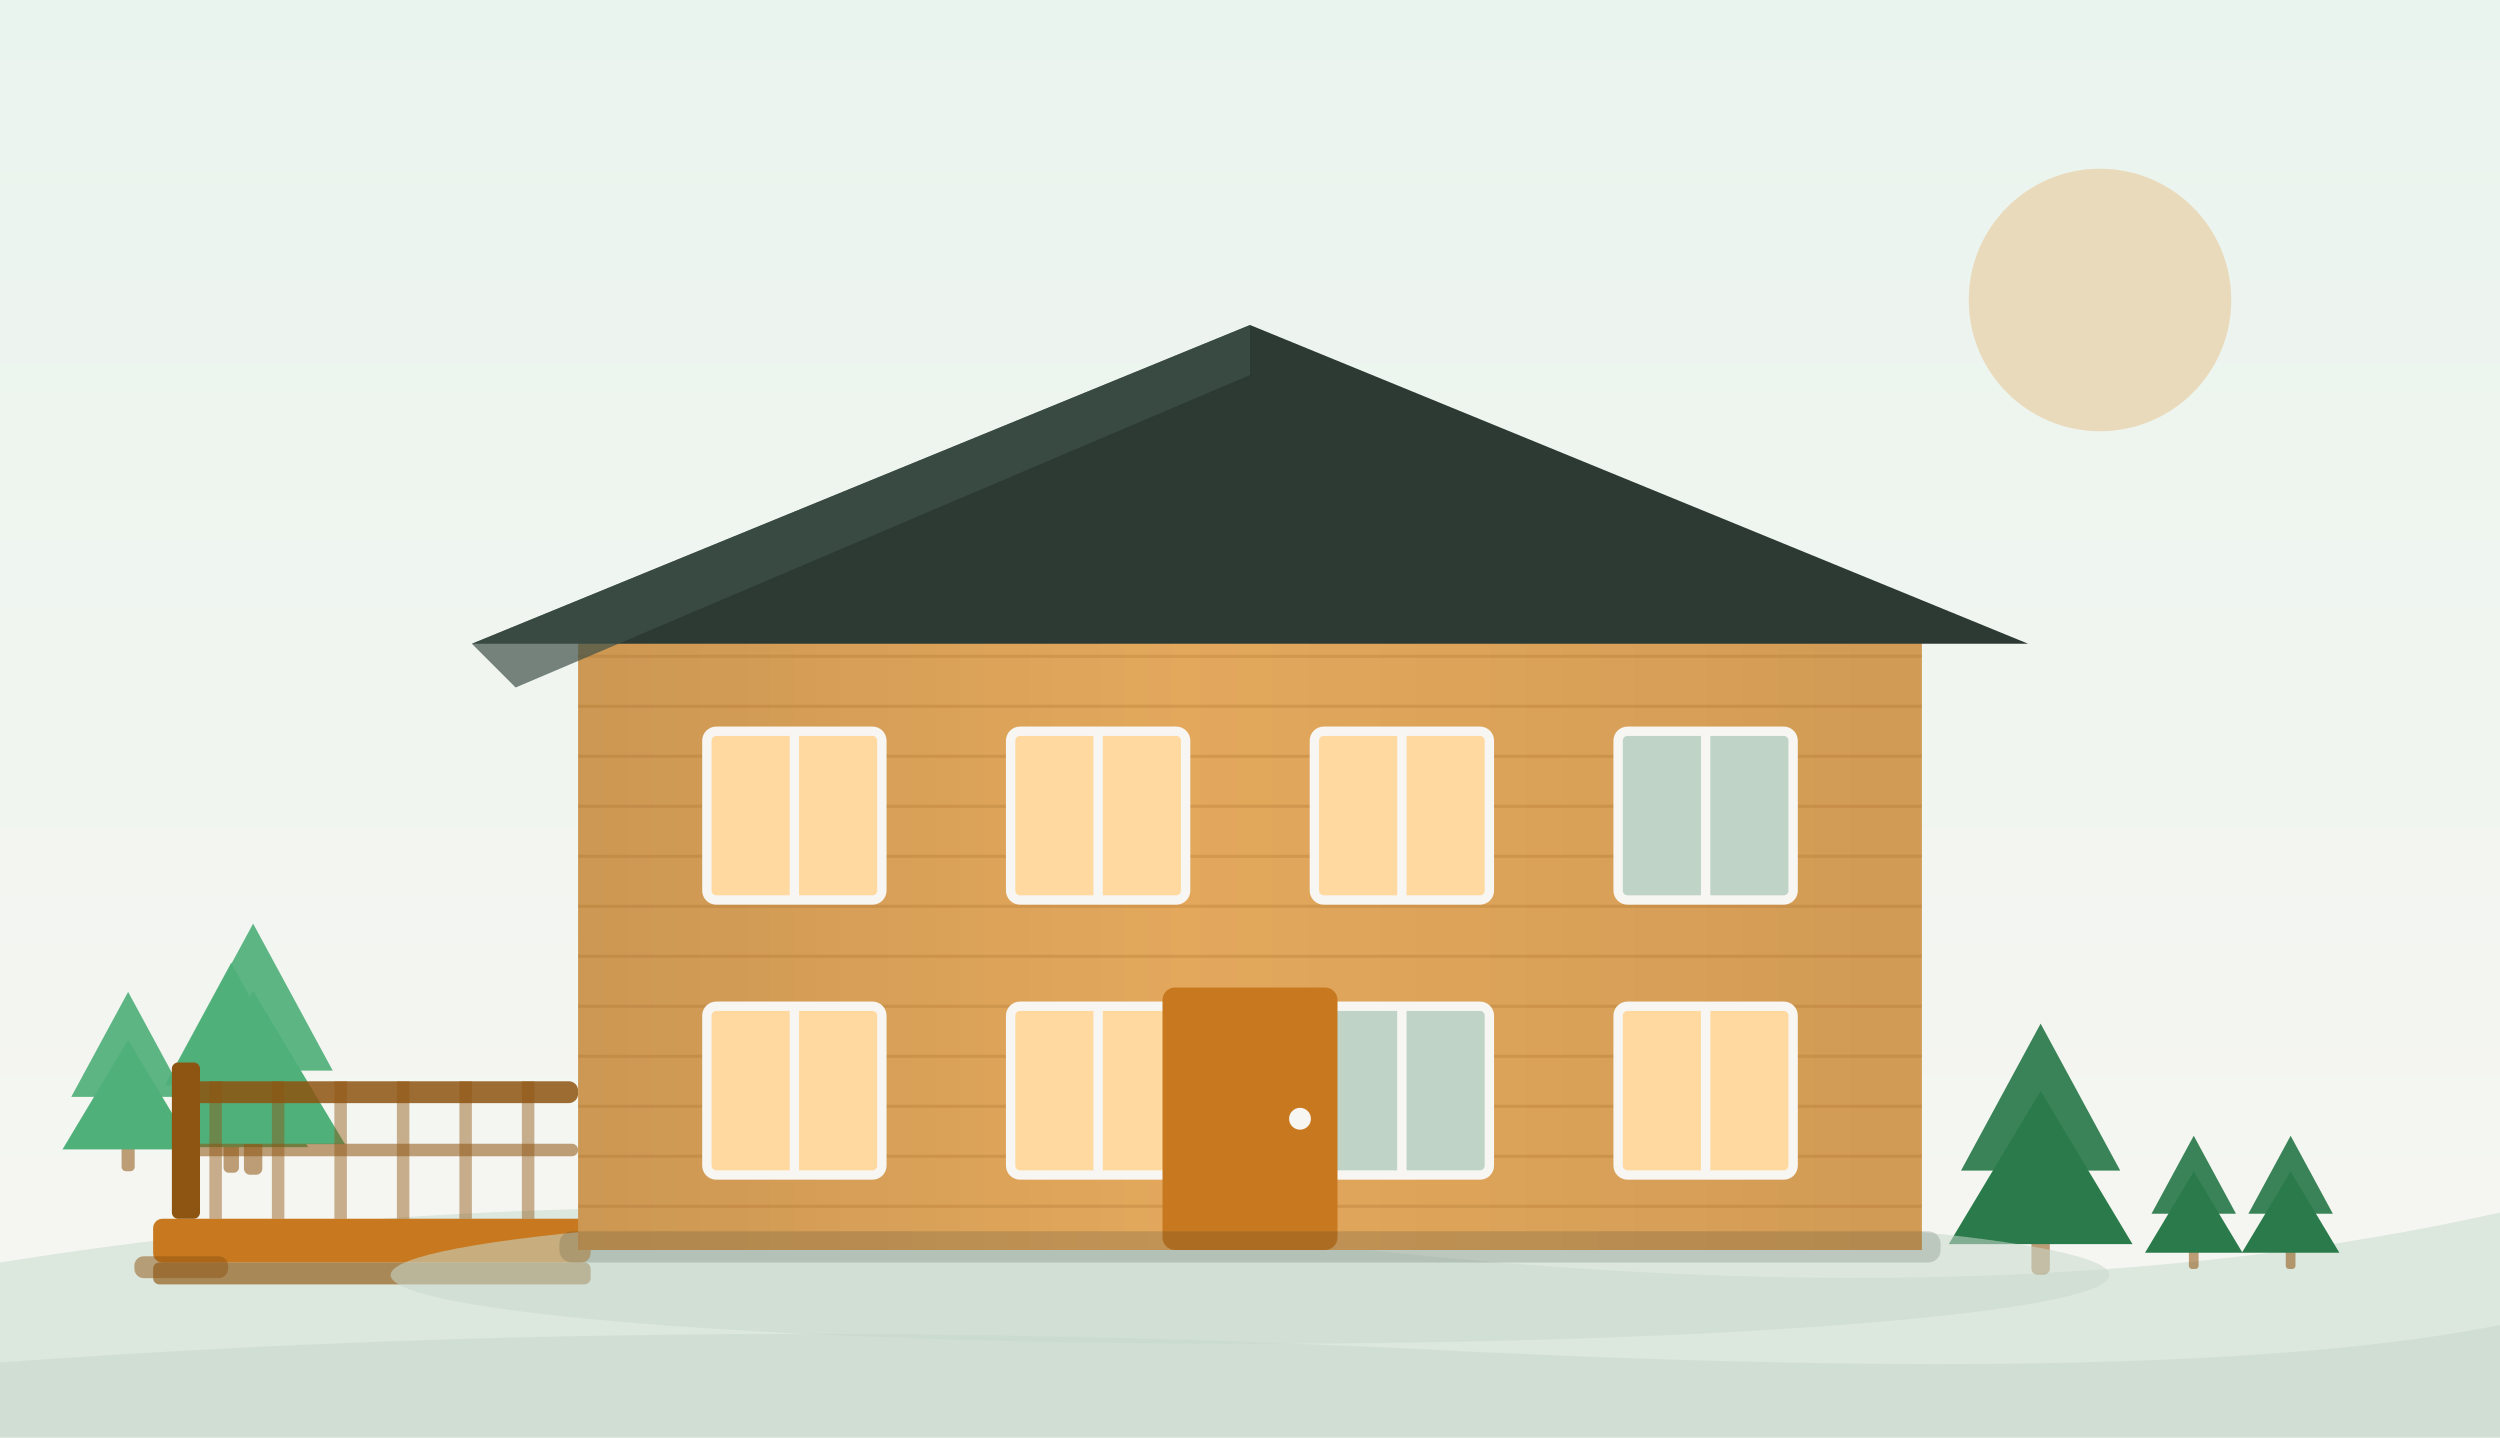
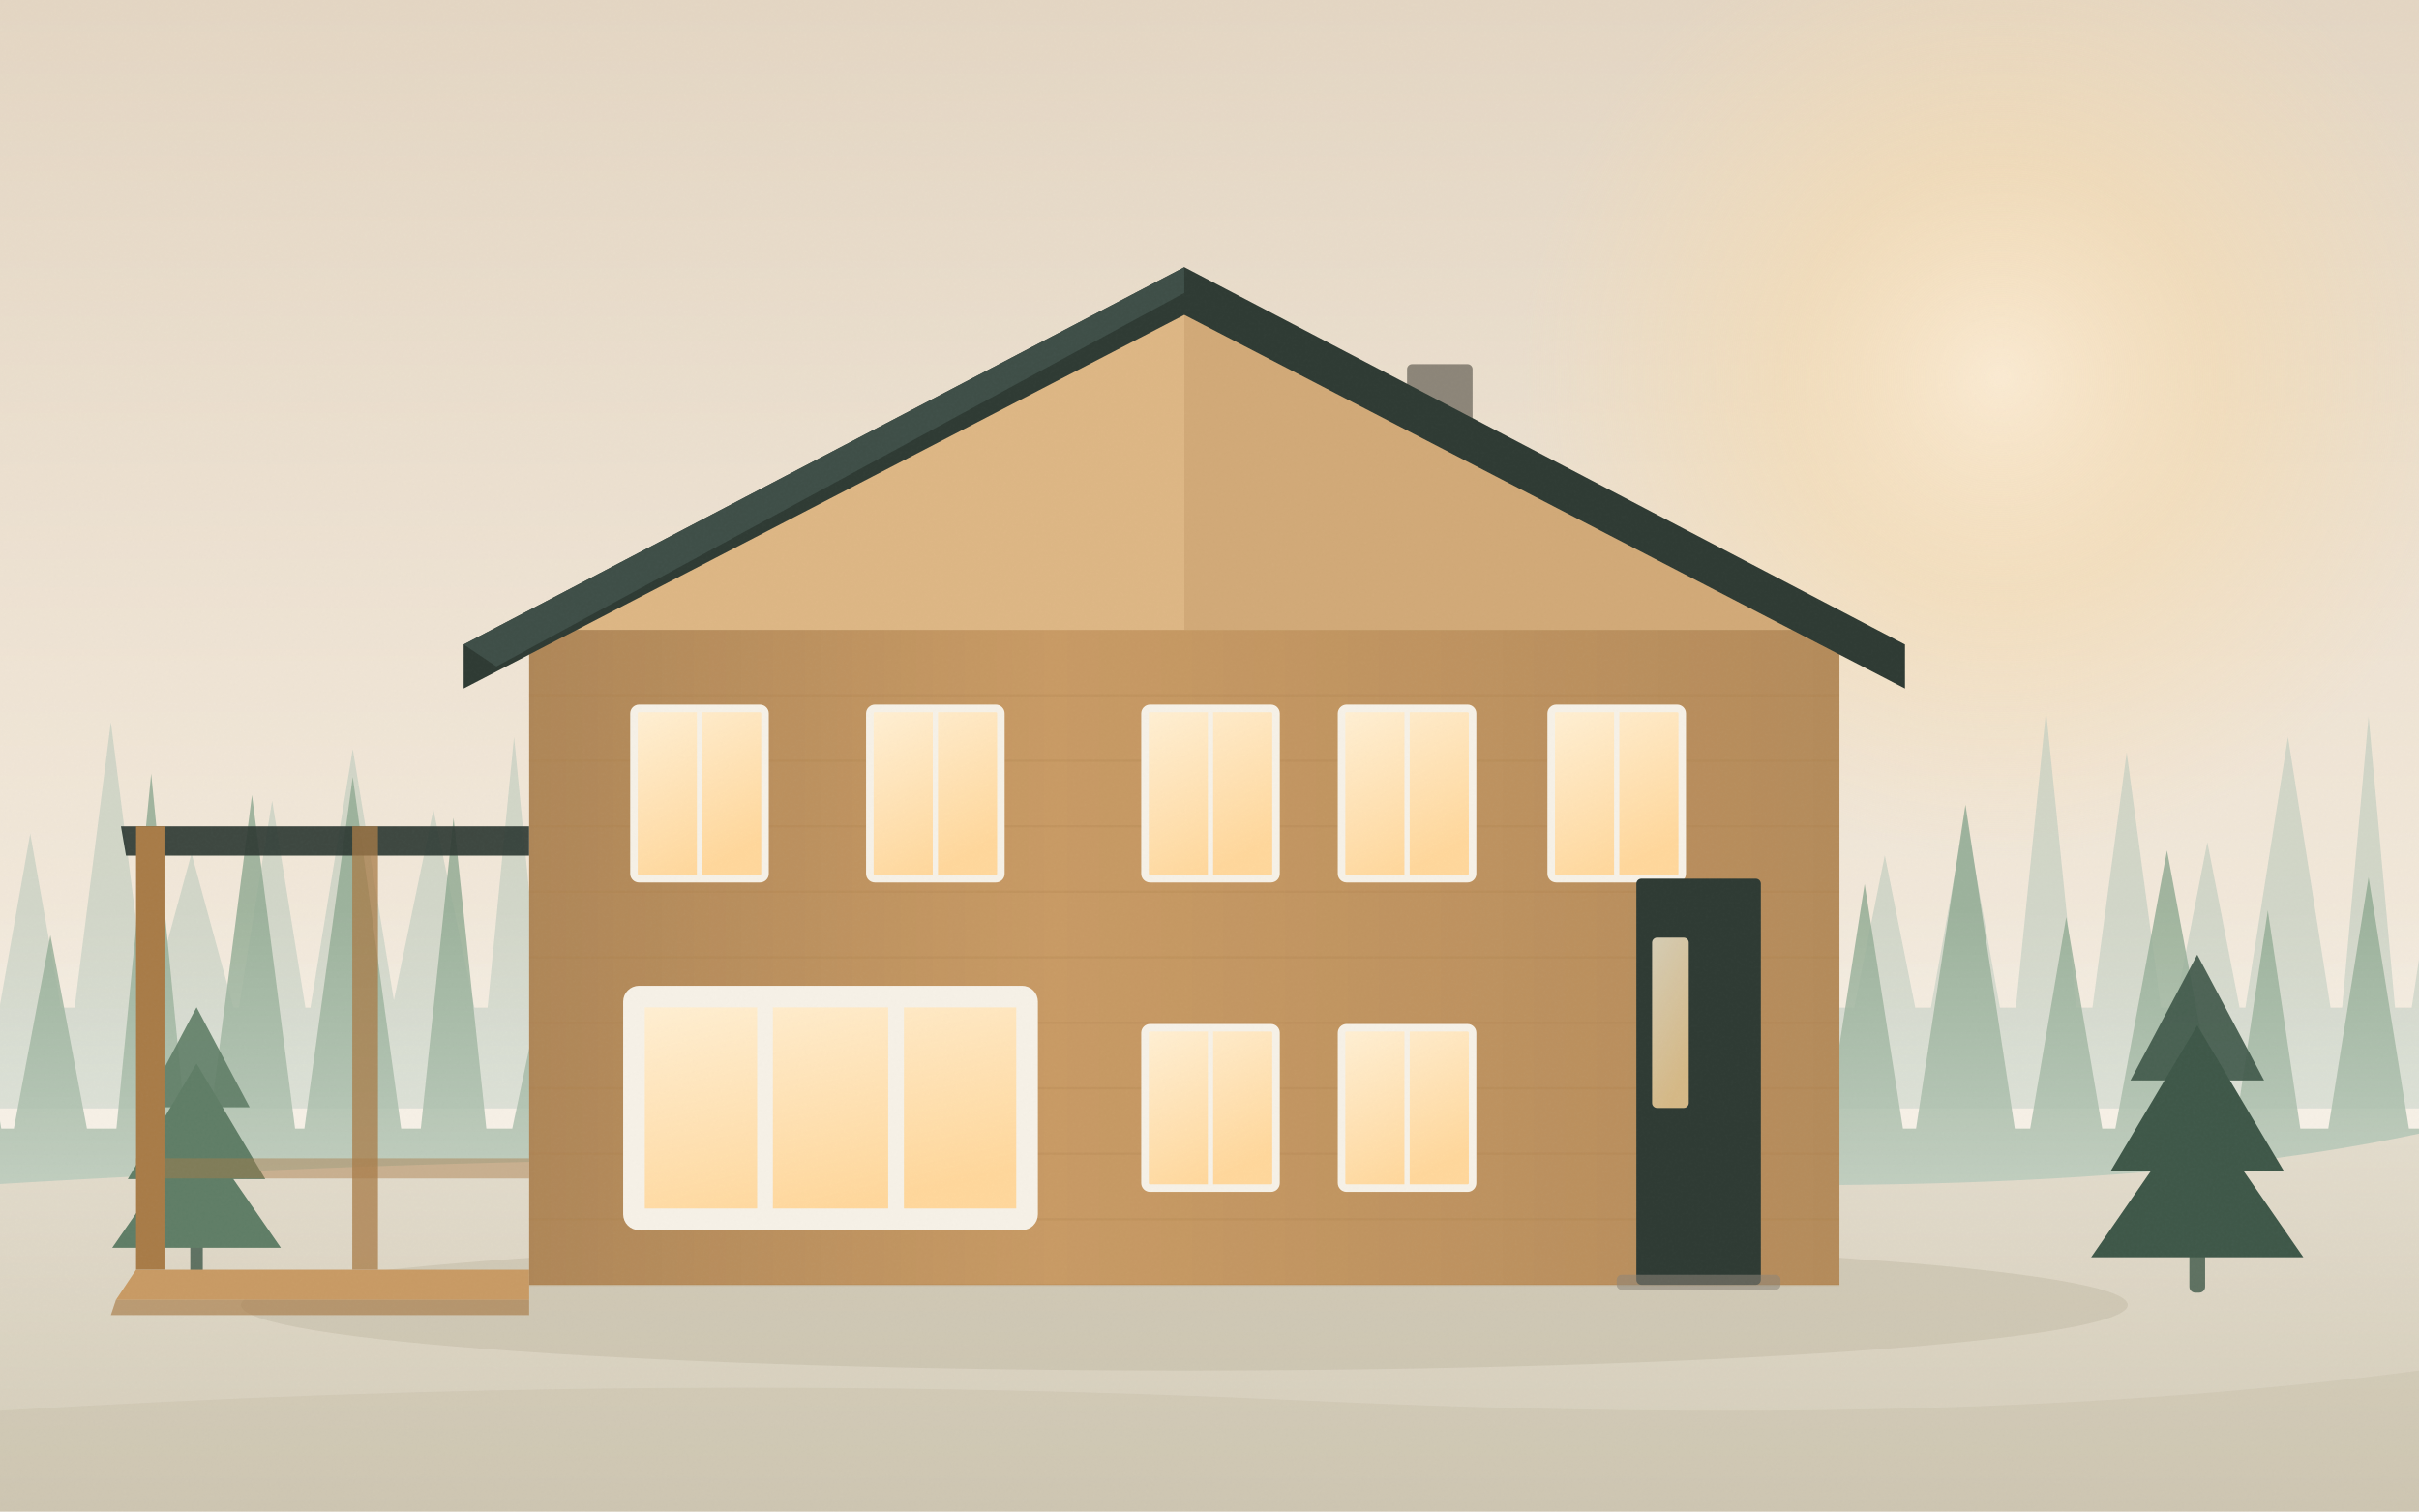
- <svg xmlns="http://www.w3.org/2000/svg" viewBox="0 0 800 460" role="img" aria-label="Каркасный дом КД-38, 10×12 м">
+ <svg xmlns="http://www.w3.org/2000/svg" viewBox="0 0 960 600" role="img" aria-label="Каркасный дом КД-38, 10×12 м, 200 м²">
  <defs>
    <linearGradient id="sky" x1="0" y1="0" x2="0" y2="1">
-       <stop offset="0" stop-color="#EAF4EE" />
-       <stop offset="1" stop-color="#F7F6F2" />
+       <stop offset="0" stop-color="#E4D6C3" />
+       <stop offset=".45" stop-color="#EFE4D4" />
+       <stop offset="1" stop-color="#F6F1E7" />
+     </linearGradient>
+     <radialGradient id="sunGlow" cx=".5" cy=".5" r=".5">
+       <stop offset="0" stop-color="#FBEBD2" stop-opacity=".95" />
+       <stop offset=".45" stop-color="#F7DCB0" stop-opacity=".55" />
+       <stop offset="1" stop-color="#F7DCB0" stop-opacity="0" />
+     </radialGradient>
+     <linearGradient id="glassGrad" x1="0" y1="0" x2=".4" y2="1">
+       <stop offset="0" stop-color="#FFF0D4" />
+       <stop offset="1" stop-color="#FFD79B" />
    </linearGradient>
    <linearGradient id="wallShade" x1="0" y1="0" x2="1" y2="0">
-       <stop offset="0" stop-color="#000" stop-opacity=".10" />
-       <stop offset=".45" stop-color="#000" stop-opacity="0" />
-       <stop offset="1" stop-color="#000" stop-opacity=".08" />
+       <stop offset="0" stop-color="#000" stop-opacity=".13" />
+       <stop offset=".4" stop-color="#000" stop-opacity="0" />
+       <stop offset="1" stop-color="#000" stop-opacity=".10" />
    </linearGradient>
+     <linearGradient id="mist" x1="0" y1="0" x2="0" y2="1">
+       <stop offset="0" stop-color="#fff" stop-opacity="0" />
+       <stop offset="1" stop-color="#fff" stop-opacity=".55" />
+     </linearGradient>
+     <linearGradient id="groundGrad" x1="0" y1="0" x2="0" y2="1">
+       <stop offset="0" stop-color="#E3DCCC" />
+       <stop offset="1" stop-color="#D3CBB8" />
+     </linearGradient>
+     <filter id="grain">
+       <feTurbulence type="fractalNoise" baseFrequency=".9" numOctaves="2" stitchTiles="stitch" />
+       <feColorMatrix type="saturate" values="0" />
+       <feComponentTransfer>
+         <feFuncA type="linear" slope=".055" />
+       </feComponentTransfer>
+     </filter>
+     <filter id="soft">
+       <feGaussianBlur stdDeviation="6" />
+     </filter>
  </defs>
-   <rect width="800" height="460" fill="url(#sky)" />
-   <circle cx="672" cy="96" r="42" fill="#E3A85C" opacity=".35" />
-   <path d="M0 404 Q200 372 420 398 T800 388 V460 H0 Z" fill="#DCE7DE" />
-   <g transform="translate(702 404) scale(0.52)">
-     <rect x="-3" y="-16" width="6" height="20" rx="2" fill="#8E5411" opacity=".55" />
-     <path d="M0 -78 L26 -30 H-26 Z" fill="#2A7A4B" opacity=".92" />
-     <path d="M0 -56 L30 -6 H-30 Z" fill="#2A7A4B" />
-   </g>
-   <g transform="translate(733 404) scale(0.52)">
-     <rect x="-3" y="-16" width="6" height="20" rx="2" fill="#8E5411" opacity=".55" />
-     <path d="M0 -78 L26 -30 H-26 Z" fill="#2A7A4B" opacity=".92" />
-     <path d="M0 -56 L30 -6 H-30 Z" fill="#2A7A4B" />
-   </g>
-   <g transform="translate(41 372) scale(0.70)">
-     <rect x="-3" y="-16" width="6" height="20" rx="2" fill="#8E5411" opacity=".55" />
-     <path d="M0 -78 L26 -30 H-26 Z" fill="#4FB07A" opacity=".92" />
-     <path d="M0 -56 L30 -6 H-30 Z" fill="#4FB07A" />
-   </g>
-   <g transform="translate(74 372) scale(0.82)">
-     <rect x="-3" y="-16" width="6" height="20" rx="2" fill="#8E5411" opacity=".55" />
-     <path d="M0 -78 L26 -30 H-26 Z" fill="#4FB07A" opacity=".92" />
-     <path d="M0 -56 L30 -6 H-30 Z" fill="#4FB07A" />
-   </g>
-   <g transform="translate(81 372) scale(0.98)">
-     <rect x="-3" y="-16" width="6" height="20" rx="2" fill="#8E5411" opacity=".55" />
-     <path d="M0 -78 L26 -30 H-26 Z" fill="#4FB07A" opacity=".92" />
-     <path d="M0 -56 L30 -6 H-30 Z" fill="#4FB07A" />
-   </g>
-   <g transform="translate(653 404) scale(0.98)">
-     <rect x="-3" y="-16" width="6" height="20" rx="2" fill="#8E5411" opacity=".55" />
-     <path d="M0 -78 L26 -30 H-26 Z" fill="#2A7A4B" opacity=".92" />
-     <path d="M0 -56 L30 -6 H-30 Z" fill="#2A7A4B" />
+   <rect width="960" height="600" fill="url(#sky)" />
+   <circle cx="793.739" cy="150" r="190" fill="url(#sunGlow)" />
+   <path d="M-20 440 L-37.5 400.0 L-20.0 336.2 L-2.5 400.0 L-0.2 400.0 L12.0 330.9 L24.2 400.0 L29.6 400.0 L44.0 286.6 L58.4 400.0 L59.3 400.0 L76.0 338.8 L92.7 400.0 L94.8 400.0 L108.0 317.8 L121.2 400.0 L123.2 400.0 L140.0 297.3 L156.8 400.0 L155.7 400.0 L172.0 321.4 L188.3 400.0 L193.5 400.0 L204.0 292.5 L214.5 400.0 L219.7 400.0 L236.0 290.4 L252.3 400.0 L255.0 400.0 L268.0 297.8 L281.0 400.0 L283.0 400.0 L300.0 292.0 L317.0 400.0 L314.1 400.0 L332.0 312.4 L349.9 400.0 L349.7 400.0 L364.0 330.0 L378.3 400.0 L379.8 400.0 L396.0 293.1 L412.2 400.0 L411.3 400.0 L428.0 291.7 L444.7 400.0 L444.5 400.0 L460.0 340.6 L475.5 400.0 L476.0 400.0 L492.0 297.0 L508.0 400.0 L507.7 400.0 L524.0 321.4 L540.3 400.0 L542.5 400.0 L556.0 281.7 L569.5 400.0 L576.6 400.0 L588.0 331.8 L599.4 400.0 L605.8 400.0 L620.0 302.2 L634.2 400.0 L636.0 400.0 L652.0 332.2 L668.0 400.0 L672.5 400.0 L684.0 293.7 L695.5 400.0 L703.0 400.0 L716.0 304.5 L729.0 400.0 L735.9 400.0 L748.0 339.5 L760.1 400.0 L766.3 400.0 L780.0 323.4 L793.7 400.0 L800.0 400.0 L812.0 282.3 L824.0 400.0 L830.4 400.0 L844.0 298.7 L857.6 400.0 L863.2 400.0 L876.0 334.3 L888.8 400.0 L891.1 400.0 L908.0 292.5 L924.9 400.0 L929.5 400.0 L940.0 284.4 L950.5 400.0 L957.1 400.0 L972.0 301.5 L986.9 400.0 L1000 440 Z" fill="#C3CEC0" opacity="0.7" />
+   <path d="M-20 488 L-40.5 448.0 L-20.0 324.3 L0.5 448.0 L5.5 448.0 L20.0 371.2 L34.5 448.0 L46.2 448.0 L60.0 307.1 L73.8 448.0 L82.9 448.0 L100.0 315.6 L117.1 448.0 L120.8 448.0 L140.0 308.4 L159.2 448.0 L167.0 448.0 L180.0 324.6 L193.0 448.0 L203.3 448.0 L220.0 369.0 L236.7 448.0 L246.6 448.0 L260.0 321.5 L273.4 448.0 L287.4 448.0 L300.0 303.4 L312.6 448.0 L326.3 448.0 L340.0 309.3 L353.7 448.0 L362.2 448.0 L380.0 320.7 L397.8 448.0 L399.7 448.0 L420.0 365.3 L440.3 448.0 L447.3 448.0 L460.0 328.1 L472.7 448.0 L487.1 448.0 L500.0 325.6 L512.9 448.0 L521.3 448.0 L540.0 340.5 L558.7 448.0 L562.7 448.0 L580.0 366.1 L597.3 448.0 L599.0 448.0 L620.0 359.0 L641.0 448.0 L639.7 448.0 L660.0 324.1 L680.3 448.0 L683.7 448.0 L700.0 323.1 L716.3 448.0 L724.8 448.0 L740.0 350.9 L755.2 448.0 L760.4 448.0 L780.0 319.4 L799.6 448.0 L805.7 448.0 L820.0 364.0 L834.3 448.0 L839.5 448.0 L860.0 337.6 L880.5 448.0 L887.1 448.0 L900.0 361.4 L912.9 448.0 L924.0 448.0 L940.0 348.2 L956.0 448.0 L965.2 448.0 L980.0 349.9 L994.8 448.0 L1000 488 Z" fill="#93AB94" opacity="0.85" />
+   <rect x="0" y="360" width="960" height="130" fill="url(#mist)" opacity=".7" />
+   <path d="M0 470 Q300 452 560 466 T960 450 V600 H0 Z" fill="url(#groundGrad)" />
+   <g transform="translate(78 504) scale(0.62)">
+     <rect x="-4" y="-24" width="8" height="28" rx="3" fill="#3E5748" opacity=".8" />
+     <path d="M0 -168 L34 -104 H-34 Z" fill="#5F7D66" opacity=".9" />
+     <path d="M0 -132 L44 -58 H-44 Z" fill="#5F7D66" />
+     <path d="M0 -92 L54 -14 H-54 Z" fill="#5F7D66" />
  </g>
  <g>
-     <rect x="49" y="390" width="140" height="14" rx="3" fill="#C8791F" />
-     <rect x="49" y="404" width="140" height="7" rx="2" fill="#8E5411" opacity=".65" />
-     <rect x="67" y="346" width="4" height="44" fill="#8E5411" opacity=".45" />
-     <rect x="87" y="346" width="4" height="44" fill="#8E5411" opacity=".45" />
-     <rect x="107" y="346" width="4" height="44" fill="#8E5411" opacity=".45" />
-     <rect x="127" y="346" width="4" height="44" fill="#8E5411" opacity=".45" />
-     <rect x="147" y="346" width="4" height="44" fill="#8E5411" opacity=".45" />
-     <rect x="167" y="346" width="4" height="44" fill="#8E5411" opacity=".45" />
-     <rect x="57" y="346" width="128" height="7" rx="3" fill="#8E5411" opacity=".85" />
-     <rect x="57" y="366" width="128" height="4" rx="2" fill="#8E5411" opacity=".55" />
-     <rect x="55" y="340" width="9" height="50" rx="2" fill="#8E5411" />
-     <rect x="43" y="402" width="30" height="7" rx="3" fill="#8E5411" opacity=".5" />
+     <ellipse cx="470" cy="518" rx="374.4" ry="26" fill="#BFB7A2" opacity=".45" />
+     <g>
+       <path d="M54 504 H210 V516 H46 Z" fill="#C89A64" />
+       <path d="M46 516 H210 v6 H44 Z" fill="#A87B47" opacity=".65" />
+       <path d="M48 328 H210 v11.648 H50 Z" fill="#2E3A33" opacity=".92" />
+       <rect x="54" y="328" width="11.648" height="176" fill="#A87B47" />
+       <rect x="139.8" y="328" width="10.192" height="176" fill="#A87B47" opacity=".75" />
+       <rect x="54" y="459.8" width="156" height="8.008" fill="#A87B47" opacity=".45" />
+     </g>
+     <rect x="558.4" y="144.544" width="26" height="83.824" rx="2" fill="#8C8578" />
+     <rect x="210" y="250" width="520" height="260" fill="#C89A64" />
+     <polygon points="210,250 470,114.8 730,250" fill="#DDB684" />
+     <polygon points="470,114.8 730,250 470,250" fill="#A87B47" opacity=".22" />
+     <rect x="210" y="250" width="520" height="260" fill="url(#wallShade)" />
+     <line x1="210" y1="276" x2="730" y2="276" stroke="#A87B47" stroke-width=".9" opacity=".2" />
+     <line x1="210" y1="302" x2="730" y2="302" stroke="#A87B47" stroke-width=".9" opacity=".2" />
+     <line x1="210" y1="328" x2="730" y2="328" stroke="#A87B47" stroke-width=".9" opacity=".2" />
+     <line x1="210" y1="354" x2="730" y2="354" stroke="#A87B47" stroke-width=".9" opacity=".2" />
+     <line x1="210" y1="380" x2="730" y2="380" stroke="#A87B47" stroke-width=".9" opacity=".2" />
+     <line x1="210" y1="406" x2="730" y2="406" stroke="#A87B47" stroke-width=".9" opacity=".2" />
+     <line x1="210" y1="432" x2="730" y2="432" stroke="#A87B47" stroke-width=".9" opacity=".2" />
+     <line x1="210" y1="458" x2="730" y2="458" stroke="#A87B47" stroke-width=".9" opacity=".2" />
+     <line x1="210" y1="484" x2="730" y2="484" stroke="#A87B47" stroke-width=".9" opacity=".2" />
+     <line x1="210" y1="510" x2="730" y2="510" stroke="#A87B47" stroke-width=".9" opacity=".2" />
+     <path d="M184 255.824 L470 106.064 L756 255.824 L756 273.296 L470 124.992 L184 273.296 Z" fill="#2E3A33" />
+     <path d="M184 255.824 L470 106.064 L470 116.256 L197 264.56  Z" fill="#3F5049" opacity=".9" />
+     <g>
+       <rect x="251.6" y="281.2" width="52" height="67.6" rx="2" fill="url(#glassGrad)" />
+       <line x1="277.6" y1="281.2" x2="277.6" y2="348.8" stroke="#F6F1E7" stroke-width="2.08" />
+       <rect x="251.6" y="281.2" width="52" height="67.6" rx="2" fill="none" stroke="#F6F1E7" stroke-width="3" />
+     </g>
+     <g>
+       <rect x="345.2" y="281.2" width="52" height="67.6" rx="2" fill="url(#glassGrad)" />
+       <line x1="371.2" y1="281.2" x2="371.2" y2="348.8" stroke="#F6F1E7" stroke-width="2.08" />
+       <rect x="345.2" y="281.2" width="52" height="67.6" rx="2" fill="none" stroke="#F6F1E7" stroke-width="3" />
+     </g>
+     <g>
+       <rect x="454.4" y="281.2" width="52" height="67.6" rx="2" fill="url(#glassGrad)" />
+       <line x1="480.4" y1="281.2" x2="480.4" y2="348.8" stroke="#F6F1E7" stroke-width="2.08" />
+       <rect x="454.4" y="281.2" width="52" height="67.6" rx="2" fill="none" stroke="#F6F1E7" stroke-width="3" />
+     </g>
+     <g>
+       <rect x="532.4" y="281.2" width="52" height="67.6" rx="2" fill="url(#glassGrad)" />
+       <line x1="558.4" y1="281.2" x2="558.4" y2="348.8" stroke="#F6F1E7" stroke-width="2.08" />
+       <rect x="532.4" y="281.2" width="52" height="67.6" rx="2" fill="none" stroke="#F6F1E7" stroke-width="3" />
+     </g>
+     <g>
+       <rect x="615.6" y="281.2" width="52" height="67.6" rx="2" fill="url(#glassGrad)" />
+       <line x1="641.6" y1="281.2" x2="641.6" y2="348.8" stroke="#F6F1E7" stroke-width="2.08" />
+       <rect x="615.6" y="281.2" width="52" height="67.6" rx="2" fill="none" stroke="#F6F1E7" stroke-width="3" />
+     </g>
+     <g>
+       <rect x="251.6" y="395.6" width="156" height="88.4" rx="2" fill="url(#glassGrad)" />
+       <line x1="303.6" y1="395.6" x2="303.6" y2="484" stroke="#F6F1E7" stroke-width="6.24" />
+       <line x1="355.6" y1="395.6" x2="355.6" y2="484" stroke="#F6F1E7" stroke-width="6.24" />
+       <rect x="251.6" y="395.6" width="156" height="88.4" rx="2" fill="none" stroke="#F6F1E7" stroke-width="8.58" />
+     </g>
+     <g>
+       <rect x="454.4" y="407.976" width="52" height="63.648" rx="2" fill="url(#glassGrad)" />
+       <line x1="480.4" y1="407.976" x2="480.4" y2="471.624" stroke="#F6F1E7" stroke-width="2.08" />
+       <rect x="454.4" y="407.976" width="52" height="63.648" rx="2" fill="none" stroke="#F6F1E7" stroke-width="3" />
+     </g>
+     <g>
+       <rect x="532.4" y="407.976" width="52" height="63.648" rx="2" fill="url(#glassGrad)" />
+       <line x1="558.4" y1="407.976" x2="558.4" y2="471.624" stroke="#F6F1E7" stroke-width="2.08" />
+       <rect x="532.4" y="407.976" width="52" height="63.648" rx="2" fill="none" stroke="#F6F1E7" stroke-width="3" />
+     </g>
+     <g>
+       <rect x="649.4" y="348.8" width="49.4" height="161.2" rx="2" fill="#2E3A33" />
+       <rect x="655.64" y="372.2" width="14.56" height="67.6" rx="2" fill="url(#glassGrad)" opacity=".8" />
+       <rect x="641.6" y="506" width="65" height="6" rx="2" fill="#8C8578" opacity=".55" />
+     </g>
  </g>
-   <g>
-     <ellipse cx="400" cy="408" rx="275" ry="22" fill="#C8D9CC" opacity=".55" />
-     <rect x="185" y="200" width="430" height="200" fill="#E3A85C" />
-     <rect x="185" y="200" width="430" height="200" fill="url(#wallShade)" />
-     <line x1="185" y1="210" x2="615" y2="210" stroke="#8E5411" stroke-width="1" opacity=".18" />
-     <line x1="185" y1="226" x2="615" y2="226" stroke="#8E5411" stroke-width="1" opacity=".18" />
-     <line x1="185" y1="242" x2="615" y2="242" stroke="#8E5411" stroke-width="1" opacity=".18" />
-     <line x1="185" y1="258" x2="615" y2="258" stroke="#8E5411" stroke-width="1" opacity=".18" />
-     <line x1="185" y1="274" x2="615" y2="274" stroke="#8E5411" stroke-width="1" opacity=".18" />
-     <line x1="185" y1="290" x2="615" y2="290" stroke="#8E5411" stroke-width="1" opacity=".18" />
-     <line x1="185" y1="306" x2="615" y2="306" stroke="#8E5411" stroke-width="1" opacity=".18" />
-     <line x1="185" y1="322" x2="615" y2="322" stroke="#8E5411" stroke-width="1" opacity=".18" />
-     <line x1="185" y1="338" x2="615" y2="338" stroke="#8E5411" stroke-width="1" opacity=".18" />
-     <line x1="185" y1="354" x2="615" y2="354" stroke="#8E5411" stroke-width="1" opacity=".18" />
-     <line x1="185" y1="370" x2="615" y2="370" stroke="#8E5411" stroke-width="1" opacity=".18" />
-     <line x1="185" y1="386" x2="615" y2="386" stroke="#8E5411" stroke-width="1" opacity=".18" />
-     <path d="M151 206 L400 104 L649 206 Z" fill="#2C3A33" />
-     <path d="M151 206 L400 104 L400 120 L165 220 Z" fill="#3E5148" opacity=".7" />
-     <g transform="translate(226.2 234)">
-       <rect width="56" height="54" rx="3" fill="#FFD9A0" />
-       <rect width="56" height="54" rx="3" fill="none" stroke="#F7F6F2" stroke-width="3" />
-       <line x1="28" y1="0" x2="28" y2="54" stroke="#F7F6F2" stroke-width="3" />
-     </g>
-     <g transform="translate(323.4 234)">
-       <rect width="56" height="54" rx="3" fill="#FFD9A0" />
-       <rect width="56" height="54" rx="3" fill="none" stroke="#F7F6F2" stroke-width="3" />
-       <line x1="28" y1="0" x2="28" y2="54" stroke="#F7F6F2" stroke-width="3" />
-     </g>
-     <g transform="translate(420.6 234)">
-       <rect width="56" height="54" rx="3" fill="#FFD9A0" />
-       <rect width="56" height="54" rx="3" fill="none" stroke="#F7F6F2" stroke-width="3" />
-       <line x1="28" y1="0" x2="28" y2="54" stroke="#F7F6F2" stroke-width="3" />
-     </g>
-     <g transform="translate(517.8 234)">
-       <rect width="56" height="54" rx="3" fill="#BFD3C6" />
-       <rect width="56" height="54" rx="3" fill="none" stroke="#F7F6F2" stroke-width="3" />
-       <line x1="28" y1="0" x2="28" y2="54" stroke="#F7F6F2" stroke-width="3" />
-     </g>
-     <g transform="translate(226.2 322)">
-       <rect width="56" height="54" rx="3" fill="#FFD9A0" />
-       <rect width="56" height="54" rx="3" fill="none" stroke="#F7F6F2" stroke-width="3" />
-       <line x1="28" y1="0" x2="28" y2="54" stroke="#F7F6F2" stroke-width="3" />
-     </g>
-     <g transform="translate(323.4 322)">
-       <rect width="56" height="54" rx="3" fill="#FFD9A0" />
-       <rect width="56" height="54" rx="3" fill="none" stroke="#F7F6F2" stroke-width="3" />
-       <line x1="28" y1="0" x2="28" y2="54" stroke="#F7F6F2" stroke-width="3" />
-     </g>
-     <g transform="translate(420.6 322)">
-       <rect width="56" height="54" rx="3" fill="#BFD3C6" />
-       <rect width="56" height="54" rx="3" fill="none" stroke="#F7F6F2" stroke-width="3" />
-       <line x1="28" y1="0" x2="28" y2="54" stroke="#F7F6F2" stroke-width="3" />
-     </g>
-     <g transform="translate(517.8 322)">
-       <rect width="56" height="54" rx="3" fill="#FFD9A0" />
-       <rect width="56" height="54" rx="3" fill="none" stroke="#F7F6F2" stroke-width="3" />
-       <line x1="28" y1="0" x2="28" y2="54" stroke="#F7F6F2" stroke-width="3" />
-     </g>
-     <rect x="372" y="316" width="56" height="84" rx="4" fill="#C8791F" />
-     <circle cx="416" cy="358" r="3.5" fill="#F7F6F2" />
-     <rect x="179" y="394" width="442" height="10" rx="4" fill="#2C3A33" opacity=".18" />
+   <g transform="translate(872 510) scale(0.78)">
+     <rect x="-4" y="-24" width="8" height="28" rx="3" fill="#3E5748" opacity=".8" />
+     <path d="M0 -168 L34 -104 H-34 Z" fill="#3E5748" opacity=".9" />
+     <path d="M0 -132 L44 -58 H-44 Z" fill="#3E5748" />
+     <path d="M0 -92 L54 -14 H-54 Z" fill="#3E5748" />
  </g>
-   <path d="M0 436 Q220 420 460 432 T800 424 V460 H0 Z" fill="#C8D9CC" opacity=".6" />
+   <path d="M0 560 Q260 544 520 556 T960 544 V600 H0 Z" fill="#BFB7A2" opacity=".3" />
+   <rect width="960" height="600" filter="url(#grain)" opacity=".45" />
</svg>
